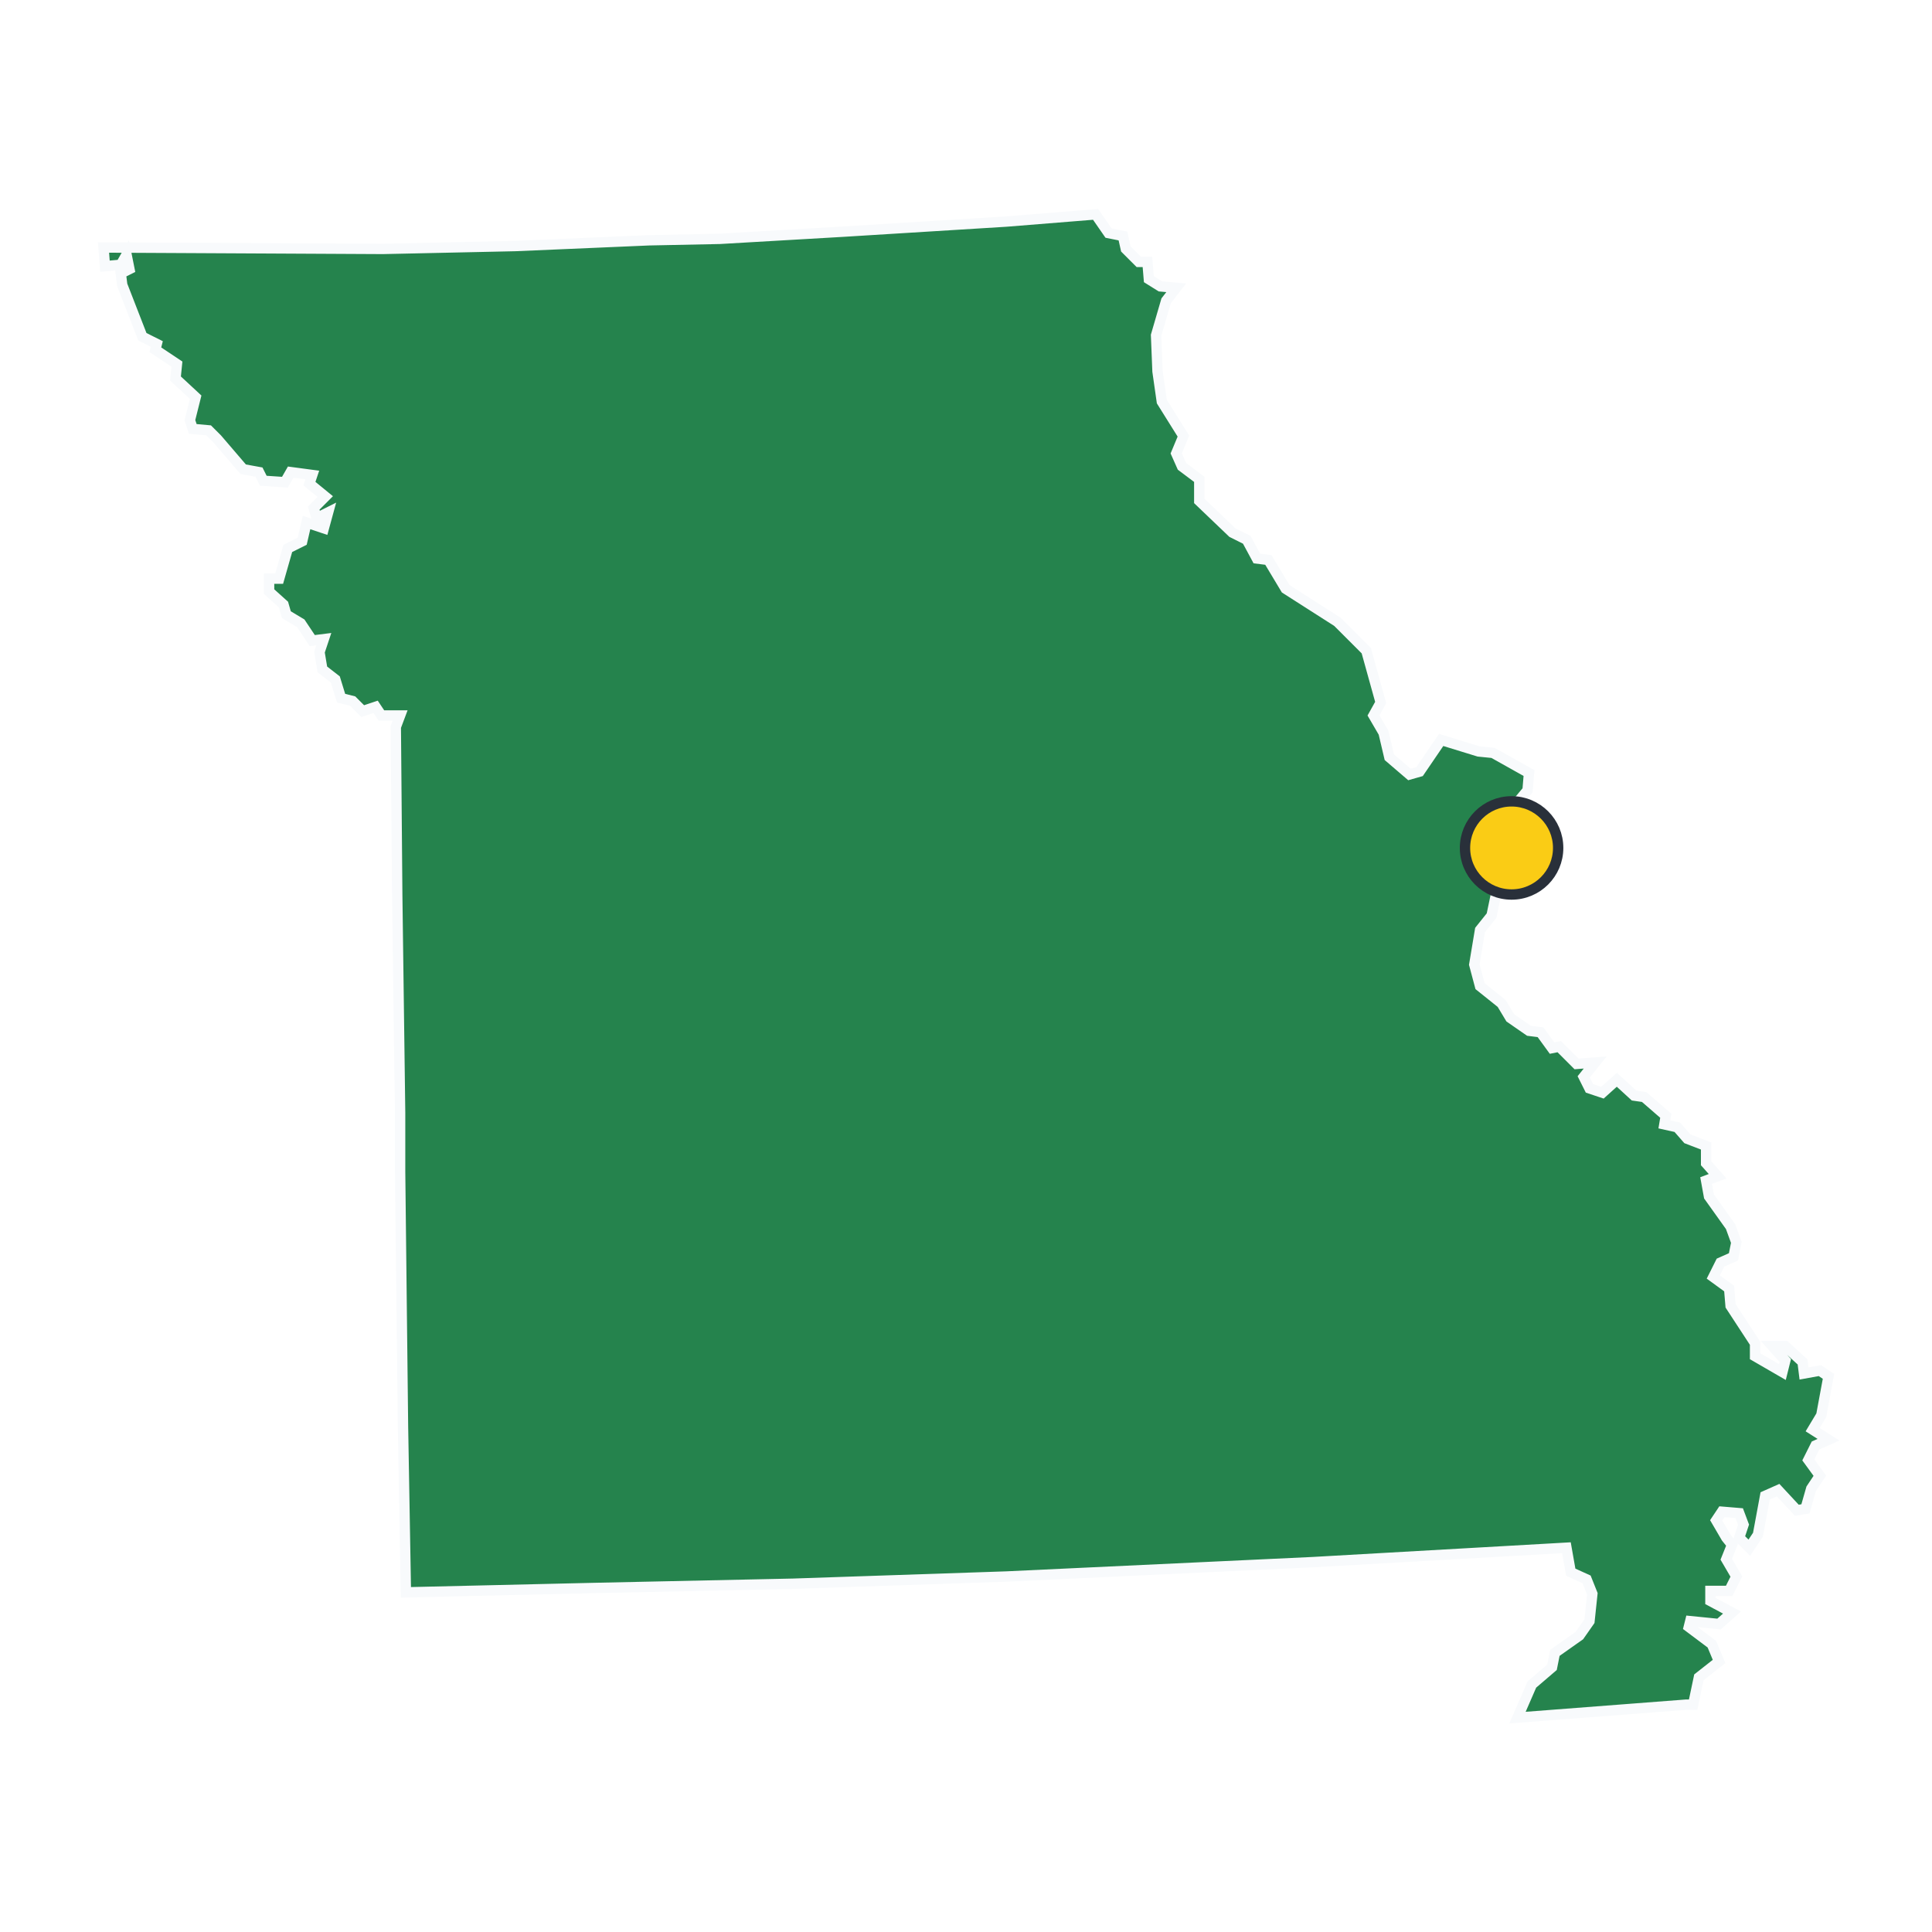
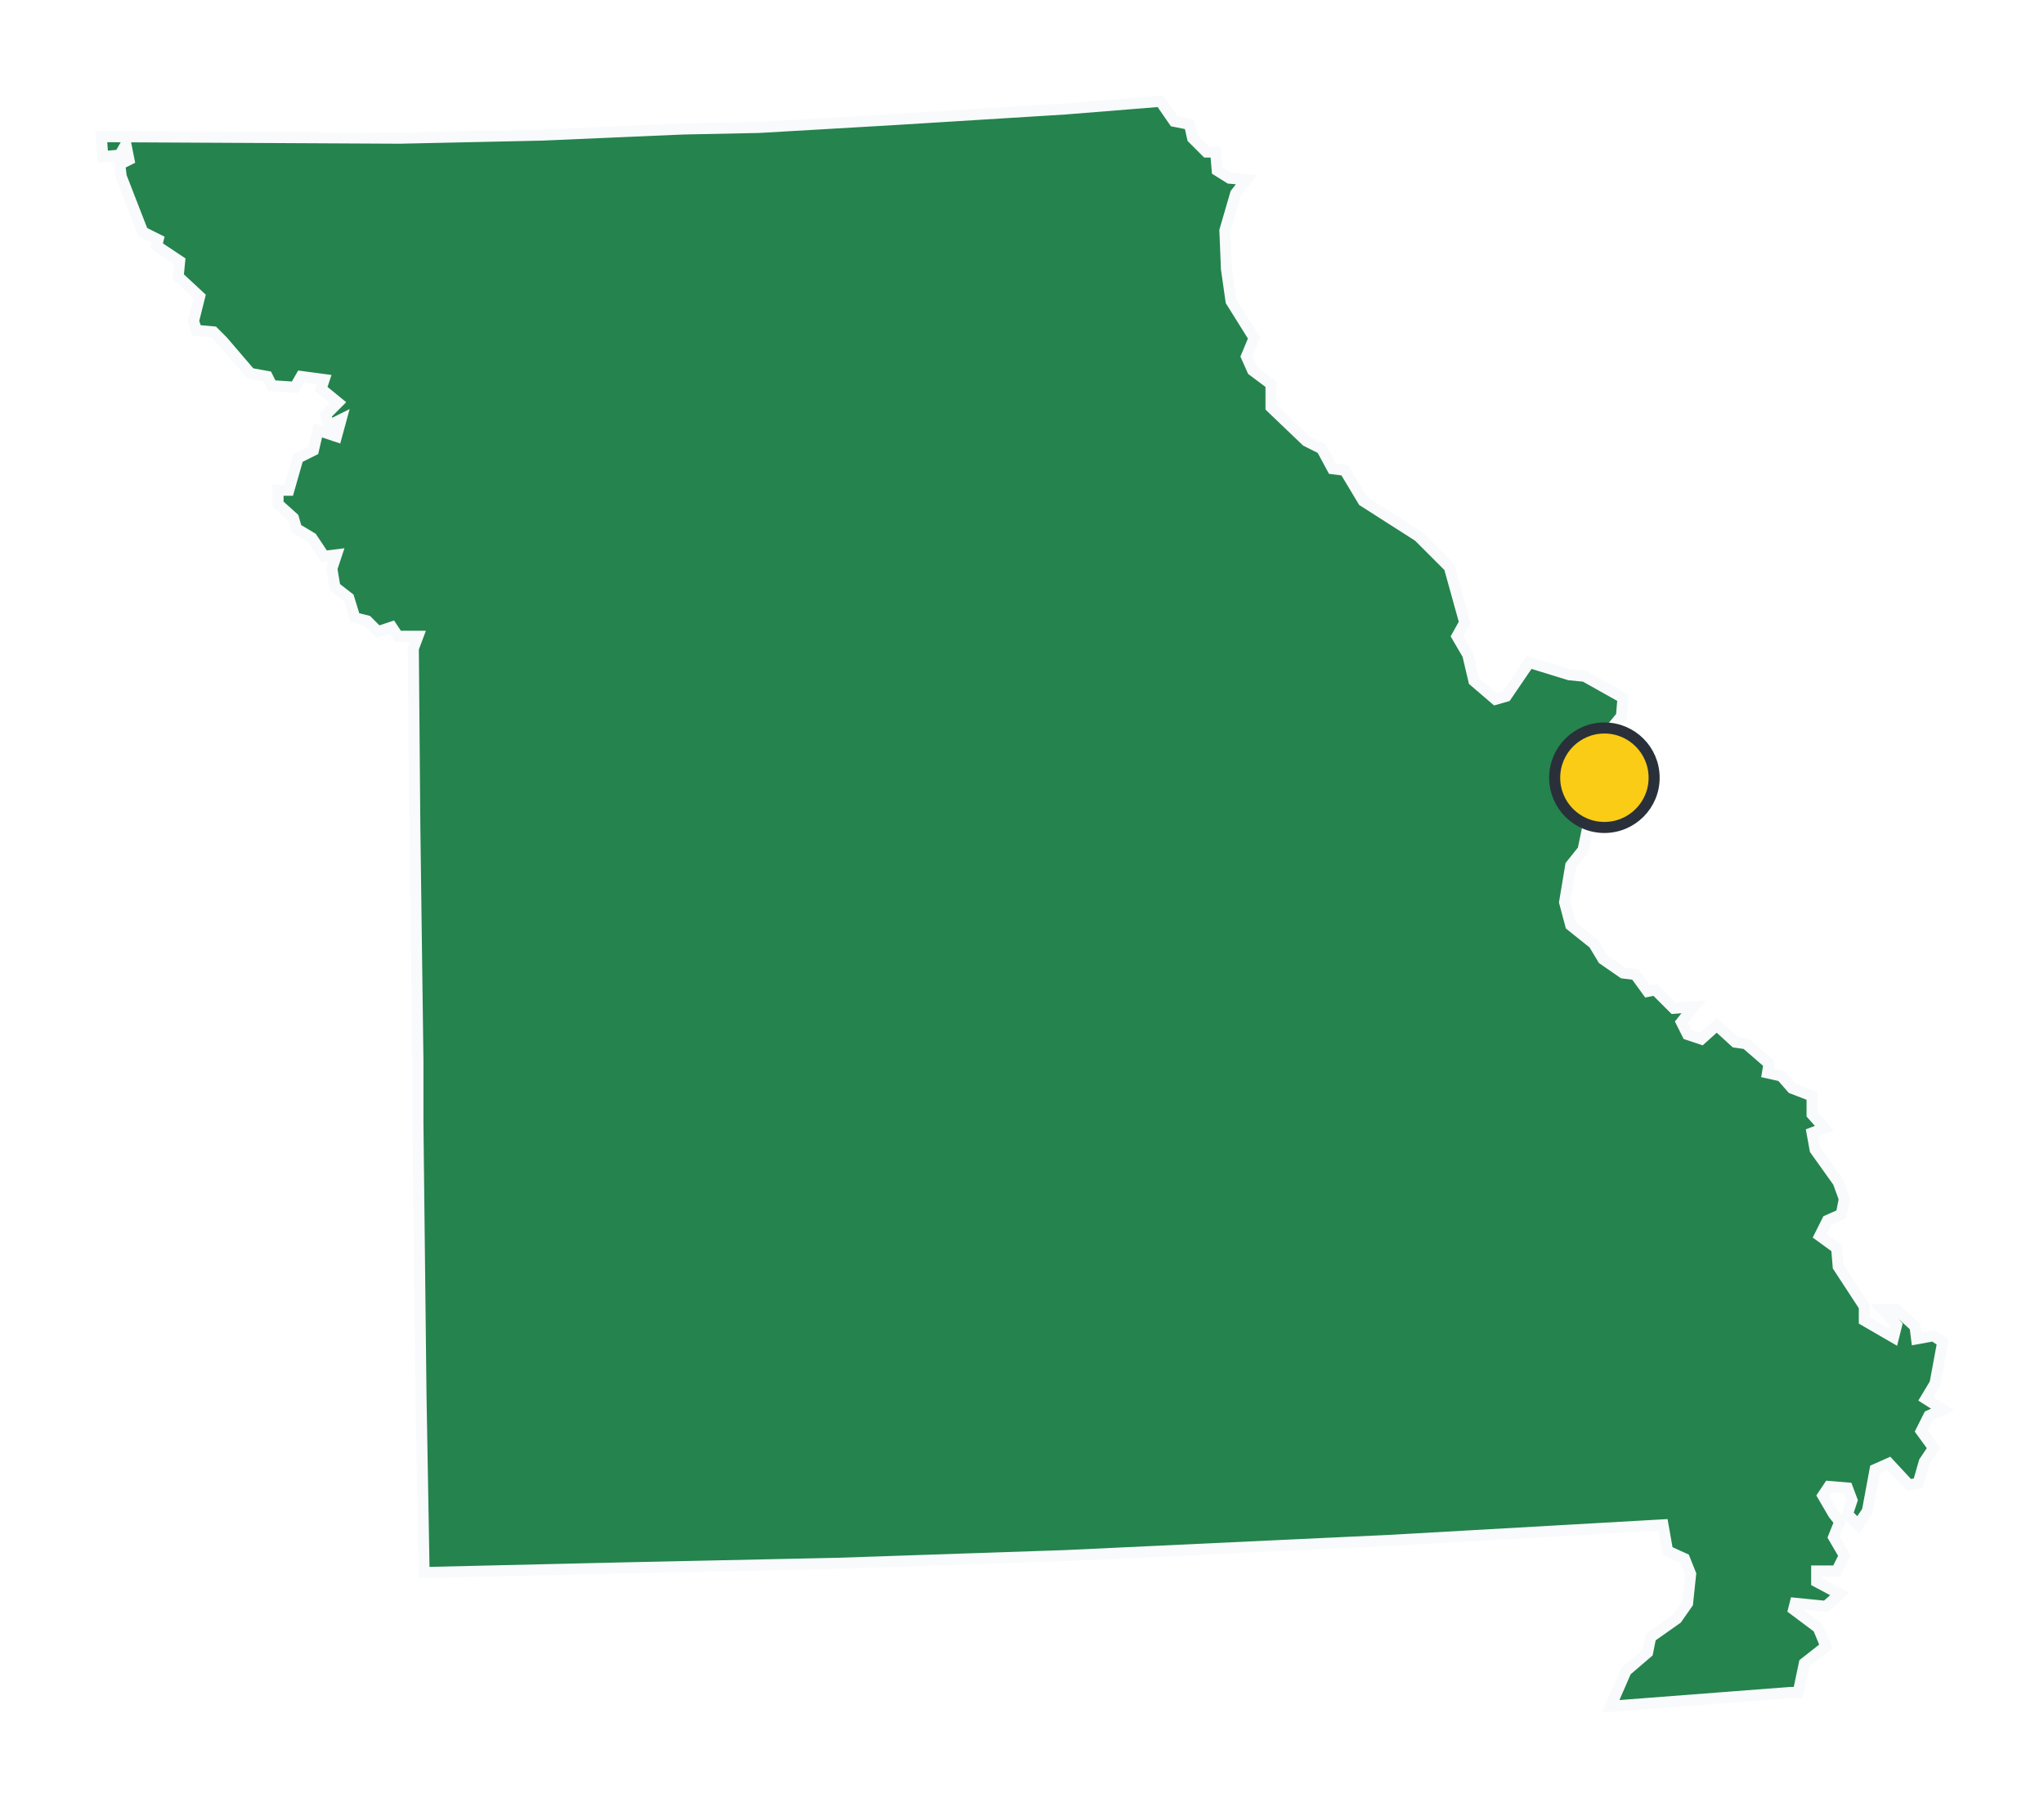
- <svg xmlns="http://www.w3.org/2000/svg" viewBox="494.812 244.712 134.176 134.176">
+ <svg xmlns="http://www.w3.org/2000/svg" viewBox="495.411 253.011 132.978 117.578">
  <path fill="#25834d" stroke="#f8fafc" stroke-width="0.719" d="M502,261.9L521.4,262L530.6,261.8L539.9,261.4L544.8,261.3L553.4,260.8L564.7,260.1L570.9,259.6L571.8,260.9L572.8,261.1L573,262L573.9,262.9L574.5,262.9L574.6,264.1L575.4,264.6L576.5,264.7L575.8,265.6L575.1,268L575.2,270.5L575.5,272.6L577,275L576.5,276.2L576.9,277.1L578.1,278L578.1,279.5L580.4,281.7L581.4,282.2L582.1,283.5L582.9,283.6L584.1,285.6L587.7,287.9L589.7,289.9L590.7,293.5L590.2,294.4L590.9,295.6L591.3,297.3L592.7,298.5L593.4,298.3L594.9,296.1L597.5,296.9L598.5,297L601,298.4L600.9,299.6L599.4,301.4L600.1,303.2L600,304.2L598.9,305.9L598.4,308.3L597.6,309.3L597.2,311.7L597.6,313.2L599.1,314.4L599.7,315.4L601,316.3L601.8,316.4L602.6,317.5L603.1,317.4L604.3,318.6L605.6,318.5L604.8,319.5L605.2,320.3L606.1,320.6L607.1,319.7L608.3,320.8L609,320.9L610.5,322.2L610.4,322.8L611.3,323L612,323.8L613.3,324.3L613.3,325.5L614.1,326.4L613.3,326.7L613.5,327.8L615,329.9L615.4,331L615.2,332L614.3,332.4L613.8,333.4L614.9,334.2L615,335.4L616.7,338L616.7,338.9L618.6,340L618.8,339.2L617.9,338.2L618.8,338.2L620,339.3L620.1,340.1L621.2,339.9L621.8,340.3L621.3,343L620.7,344L621.8,344.7L620.9,345.1L620.4,346.1L621.2,347.2L620.6,348.1L620.2,349.5L619.6,349.6L618.3,348.2L617.4,348.6L616.9,351.3L616.3,352.2L615.6,351.5L615.9,350.6L615.6,349.8L614.4,349.7L614,350.3L614.7,351.5L615.1,352L614.7,353L615.4,354.2L614.9,355.2L613.6,355.2L613.6,355.9L615.1,356.7L614.2,357.5L612.2,357.3L612.1,357.7L613.7,358.9L614.2,360.1L612.8,361.2L612.4,363.1L611.9,363.1L600.2,364L601.2,361.7L602.6,360.5L602.8,359.5L604.5,358.3L605.2,357.3L605.4,355.4L605,354.4L603.9,353.9L603.6,352.2L586,353.2L564.7,354.2L549.9,354.7L535.9,355L523,355.3L522.8,343.8L522.6,326.1L522.6,322L522.4,306.9L522.3,295.2L522.6,294.4L521.3,294.4L520.9,293.8L520,294.1L519.3,293.4L518.5,293.2L518.1,291.9L517.2,291.2L517,290L517.3,289.1L516.5,289.2L515.7,288L514.7,287.4L514.5,286.7L513.5,285.8L513.5,284.9L514.2,284.9L514.8,282.8L515.8,282.3L516.1,281L517.3,281.4L517.6,280.3L516.8,280.7L516.6,280L517.4,279.2L516.3,278.3L516.5,277.7L515,277.5L514.6,278.2L513.1,278.1L512.8,277.5L511.7,277.3L509.9,275.2L509.3,274.6L508.2,274.5L508,273.9L508.4,272.3L507,271L507.1,270L505.6,269L505.7,268.6L504.7,268.1L503.3,264.5L503.2,263.7L503.8,263.4L503.6,262.4L503.2,263.1L502.1,263.2Z" />
  <circle cx="599.79" cy="303.60" r="3.235" fill="#facc15" stroke="#29303a" stroke-width="0.719" />
</svg>
